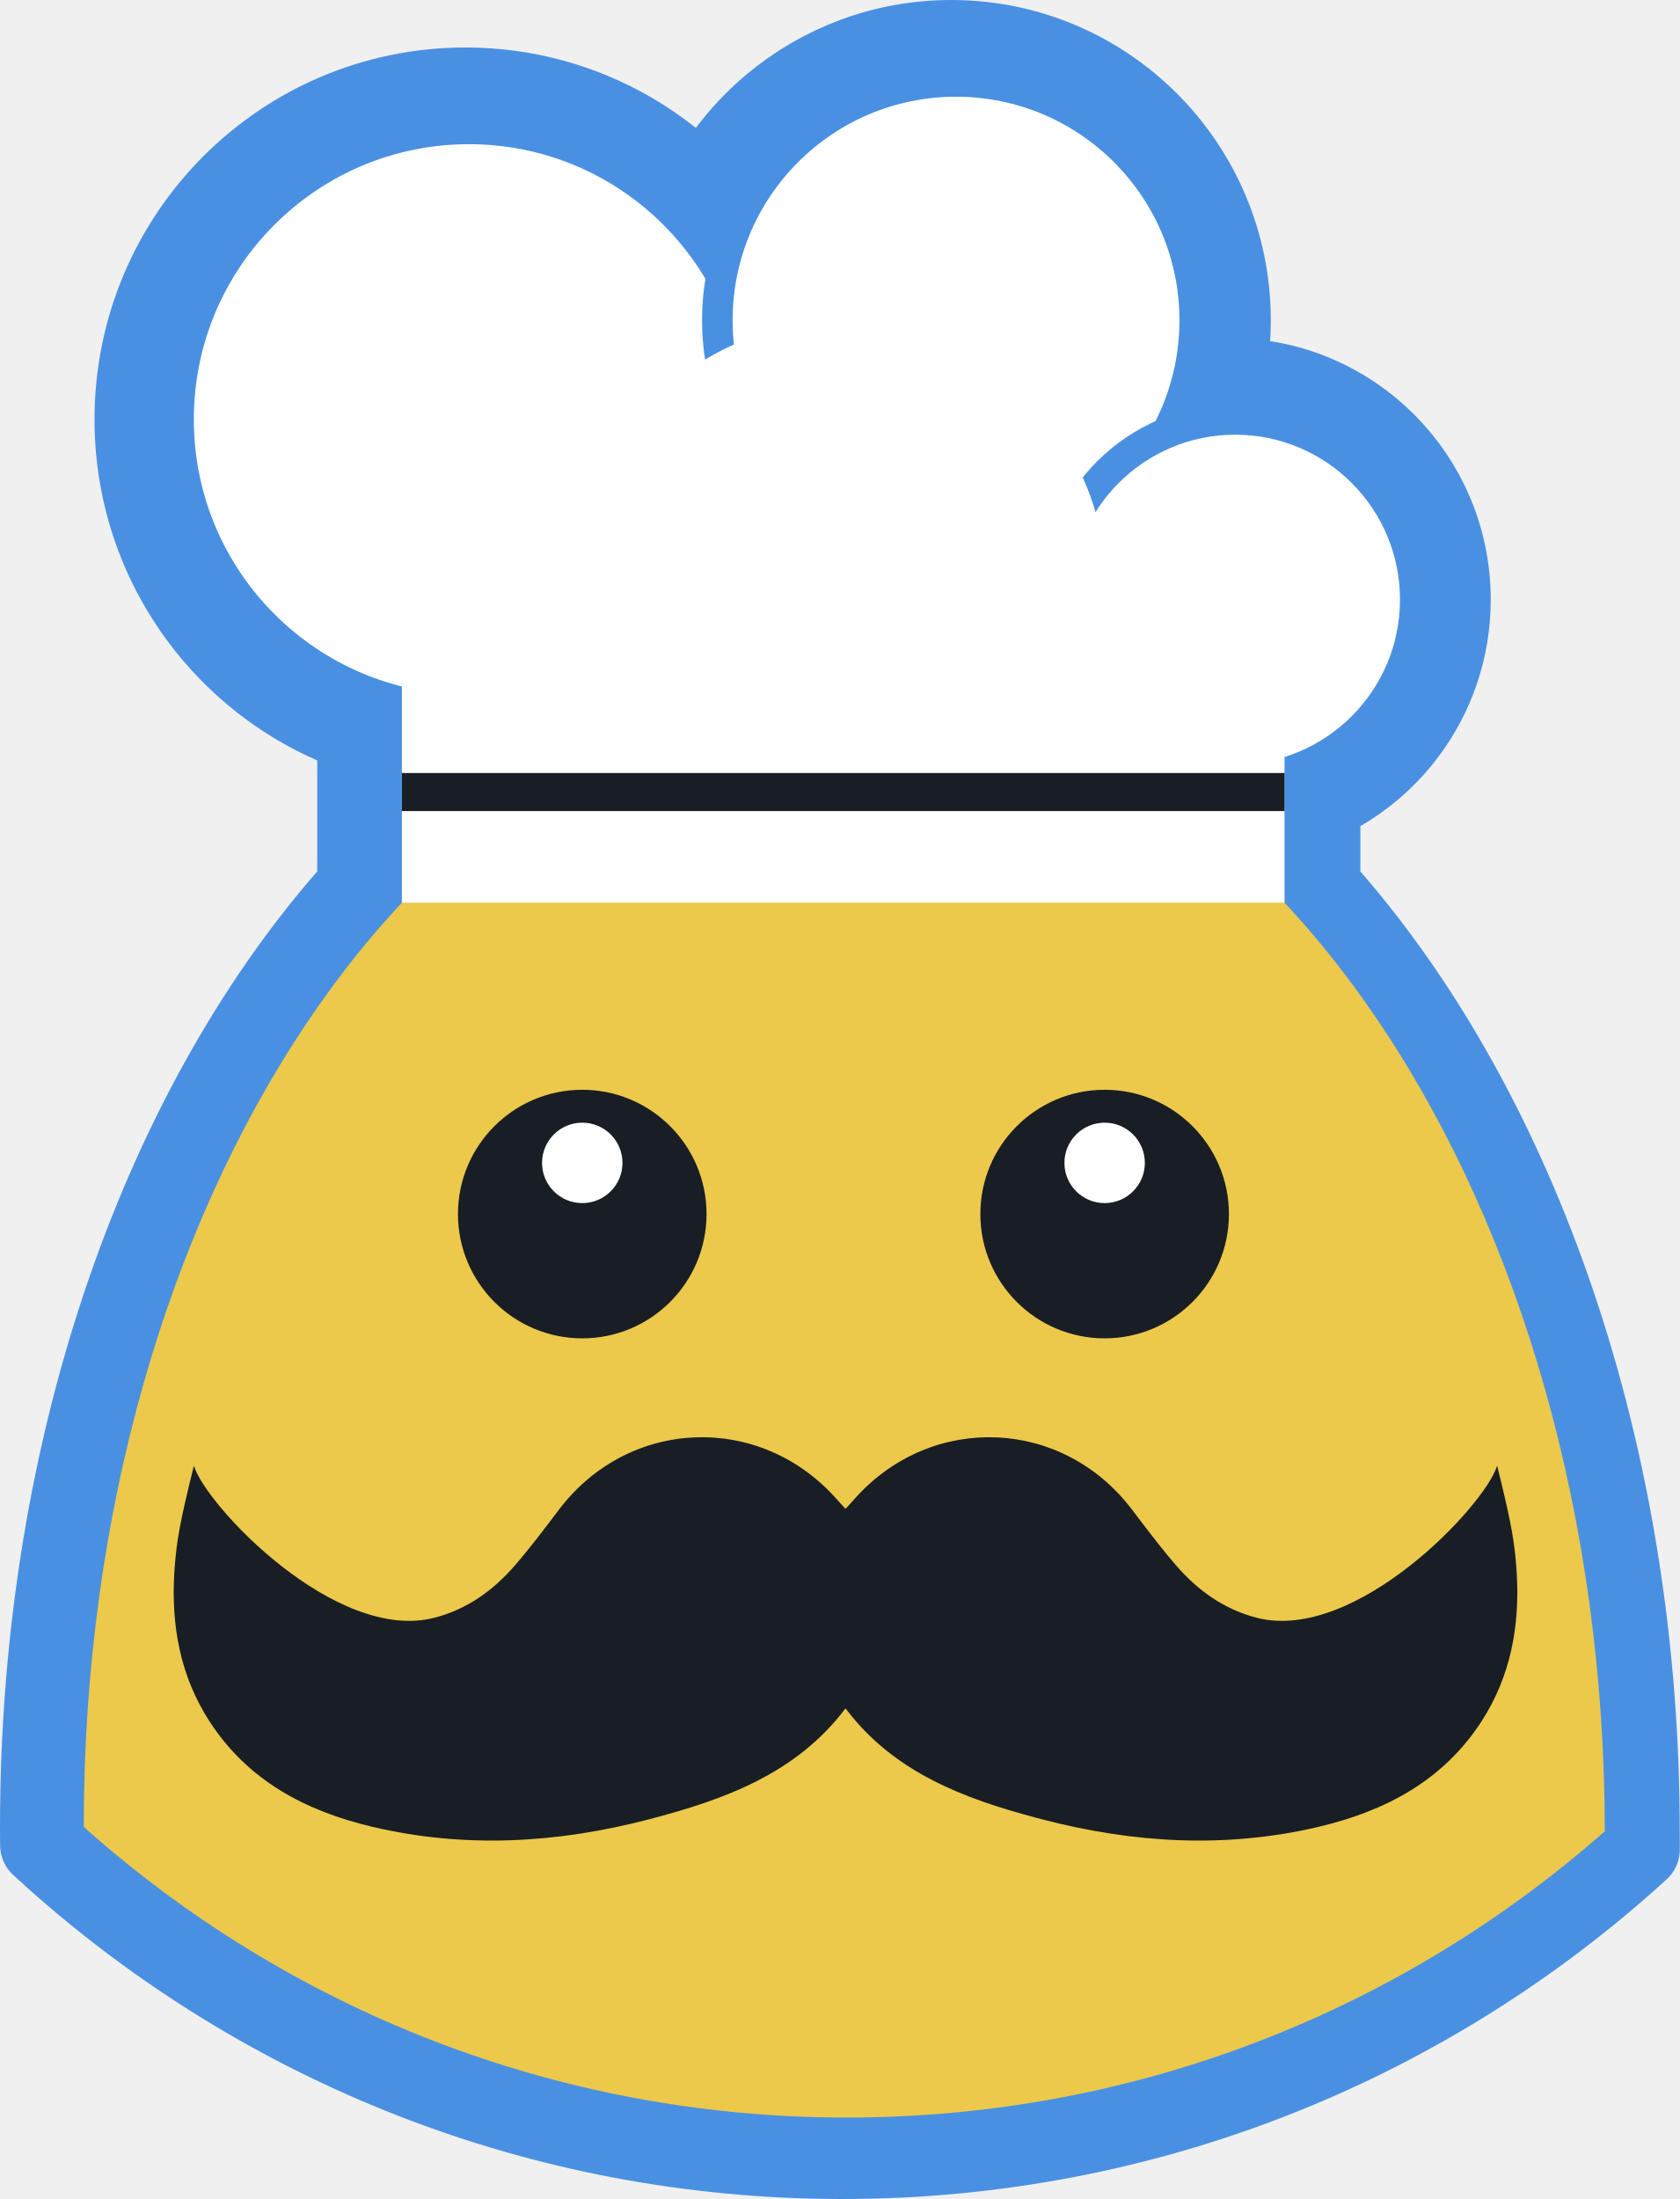
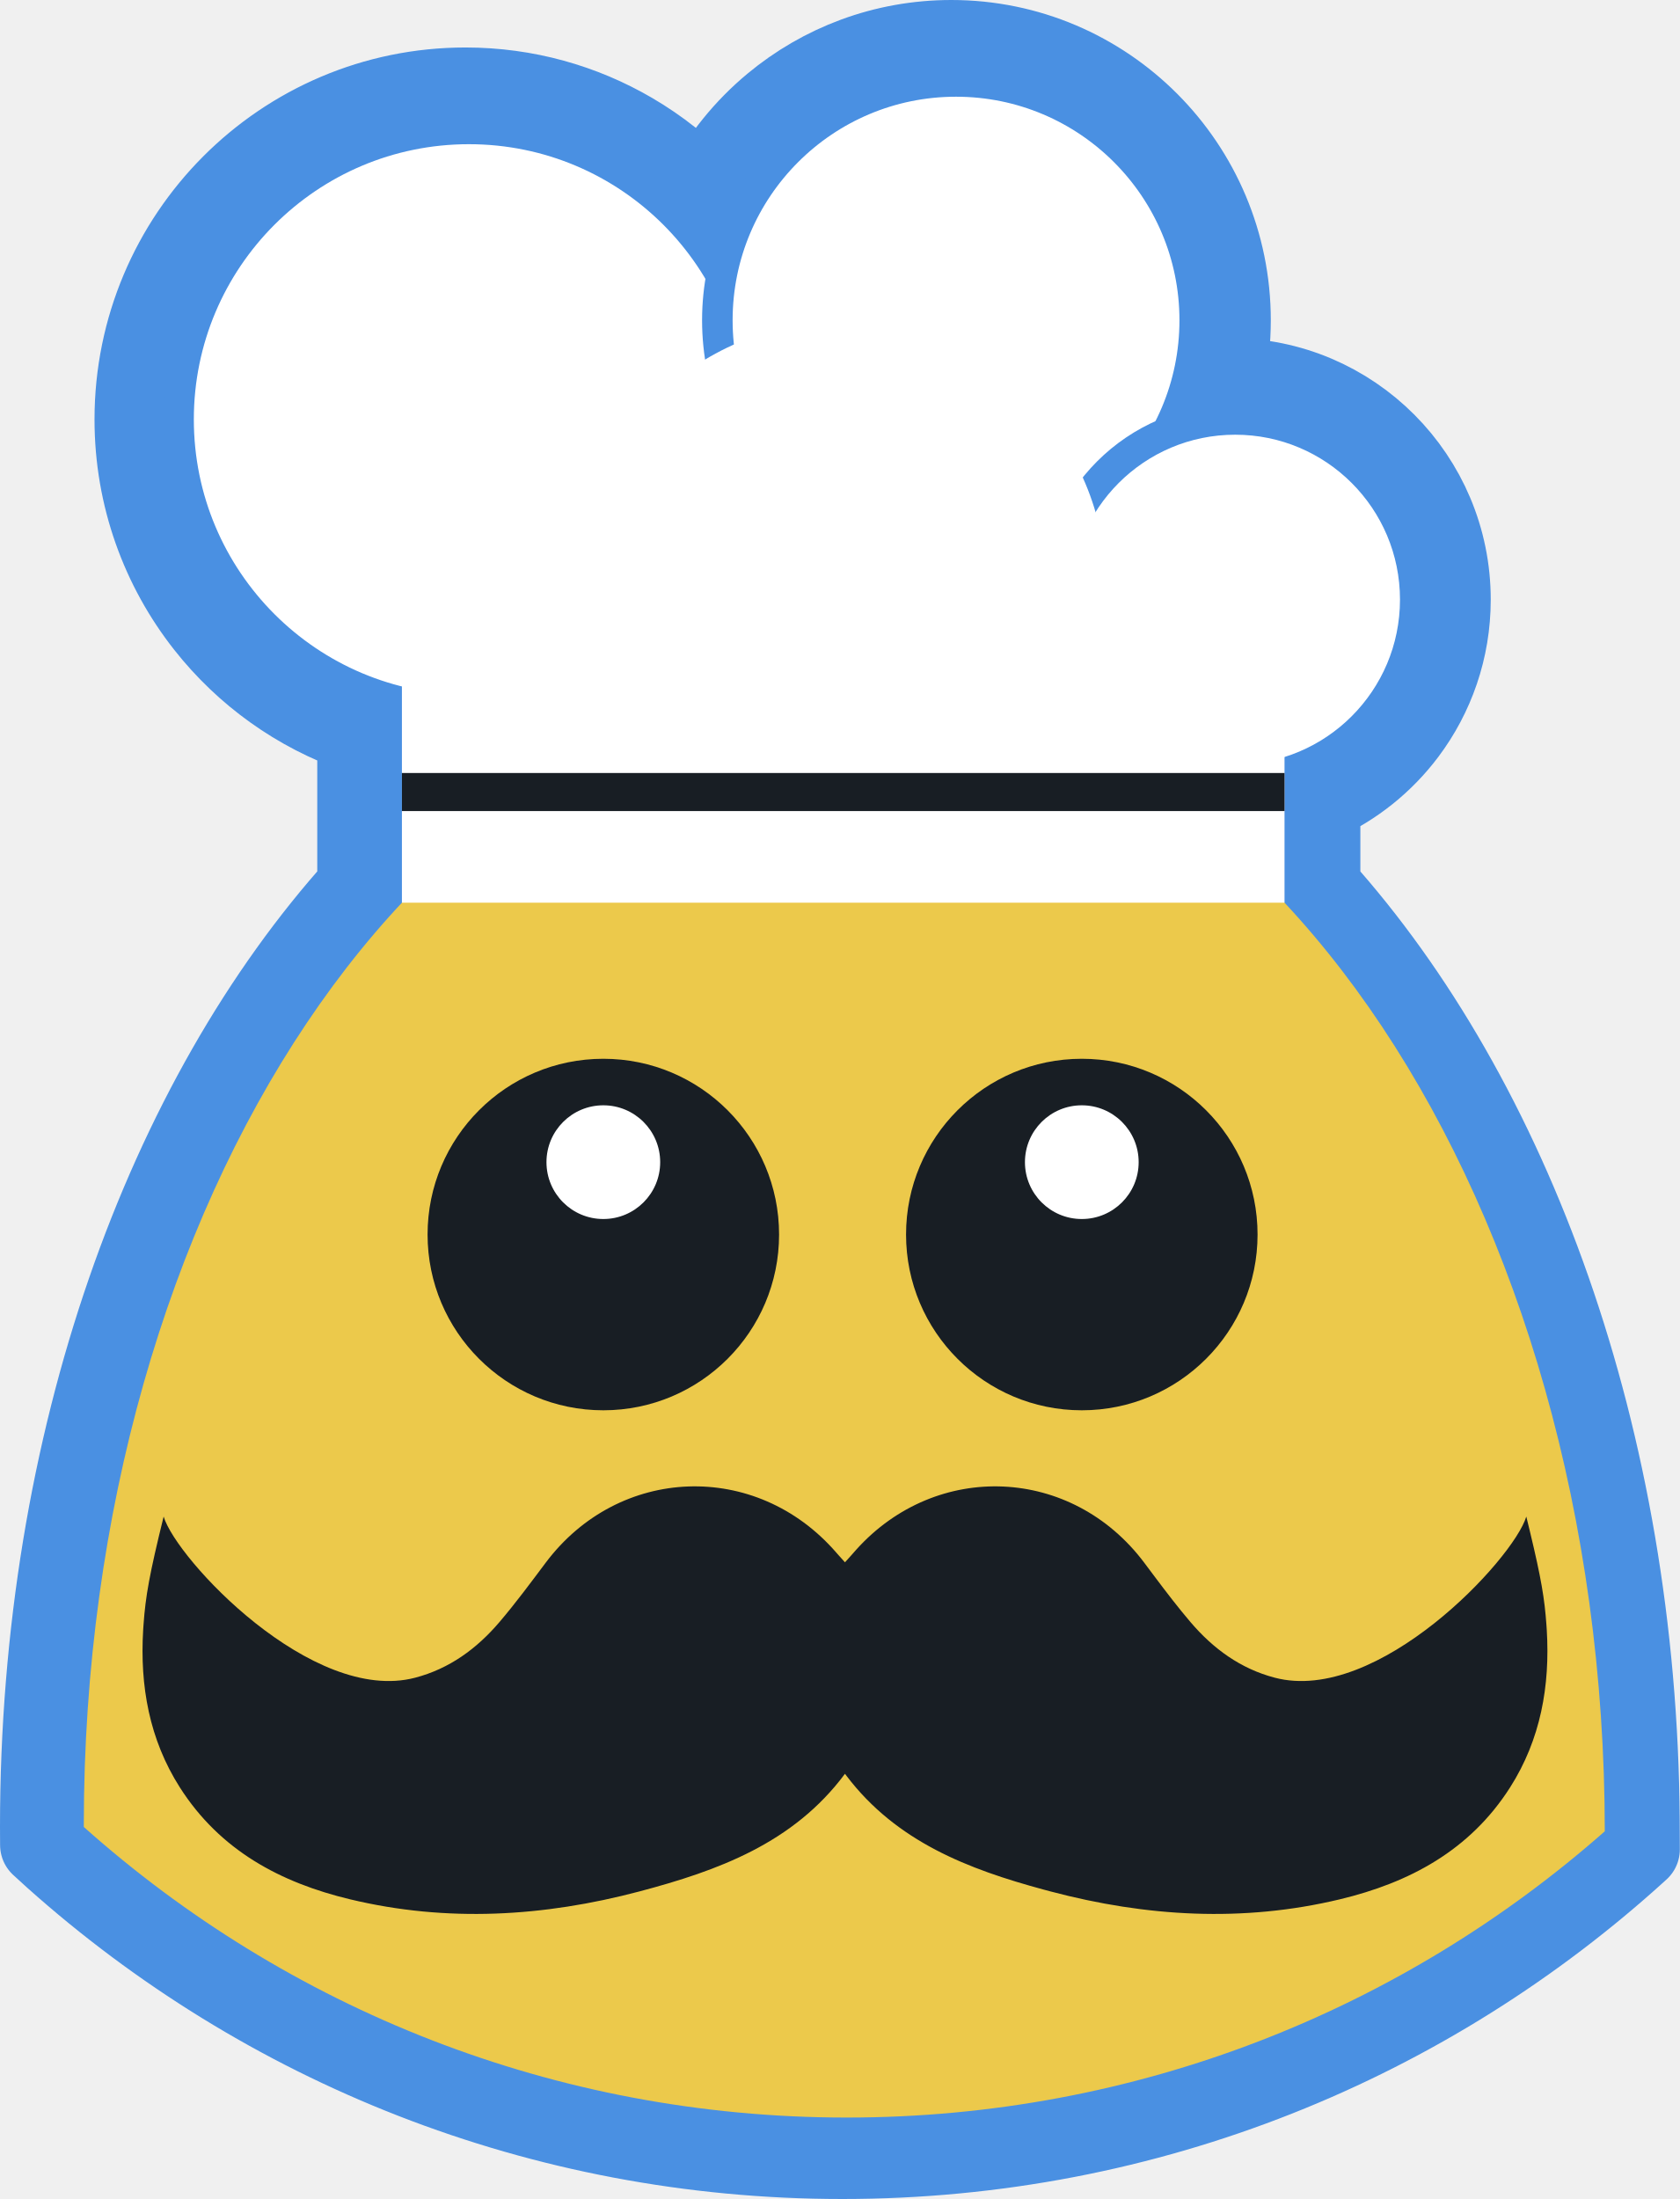
<svg xmlns="http://www.w3.org/2000/svg" width="165px" height="216px" viewBox="0 0 165 216" version="1.1">
  <g id="Page-1" stroke="none" stroke-width="1" fill="none" fill-rule="evenodd">
-     <g id="RJ-Header-Mock" transform="translate(-810, -70)">
-       <g id="logo-w-outline" transform="translate(818, 78)">
+     <g id="RJ-Header-Mock-Copy" transform="translate(-323, -70)">
+       <g id="logo-w-outline" transform="translate(331, 78)">
        <path d="M27.165,79.111 C8.334,100.007 -4,133.456 -4,171.457 C-4,172.049 -3.997,172.64 -3.991,173.23 C-3.554,173.639 -3.111,174.041 -2.666,174.439 C17.899,192.826 45.017,204 74.738,204 C104.878,204 132.341,192.509 153.007,173.657 L152.995,170.775 C152.751,133.306 140.389,99.972 121.626,79.113 L121.626,70.711 C124.983,69.204 127.888,66.866 130.079,63.954 C132.811,60.321 134.433,55.8 134.433,50.898 C134.433,44.908 132.012,39.485 128.1,35.56 C124.183,31.63 118.771,29.2 112.794,29.2 C112.605,29.2 112.416,29.203 112.228,29.208 C112.621,27.354 112.829,25.431 112.829,23.46 C112.829,15.878 109.765,9.015 104.813,4.047 C99.857,-0.925 93.01,-4 85.447,-4 C78.806,-4 72.718,-1.629 67.976,2.315 C65.193,4.629 62.875,7.487 61.182,10.724 C59.081,8.52 56.675,6.611 54.03,5.067 C49.239,2.269 43.669,0.664 37.725,0.664 C28.765,0.664 20.653,4.307 14.781,10.199 C8.914,16.085 5.284,24.217 5.284,33.2 C5.284,40.813 7.892,47.815 12.258,53.357 C16.072,58.198 21.23,61.924 27.164,63.972 L27.165,79.111 Z" id="Path" stroke="#4A90E2" stroke-width="8" fill="#4A90E2" stroke-linejoin="round" />
        <g id="Logo1">
          <path d="M74.934,59.905 C116.19,59.905 149.635,110.408 149.635,171.897 L149.636,171.881 C129.784,189.382 103.718,200 75.172,200 C46.397,200 20.142,189.211 0.232,171.458 L0.232,171.241 C0.232,109.752 33.677,59.905 74.934,59.905 Z" id="Oval-5" fill="#ECC94B" />
          <g id="Hat" transform="translate(9.539857, 0)">
            <ellipse id="Oval-2" stroke="#4A90E2" stroke-width="3" fill="#FFFFFF" stroke-linejoin="round" cx="28.519" cy="33.2" rx="28.519" ry="28.536" />
            <ellipse id="Oval-2" stroke="#4A90E2" stroke-width="3" fill="#FFFFFF" stroke-linejoin="round" cx="76.37" cy="23.46" rx="23.446" ry="23.46" />
            <ellipse id="Oval-2" stroke="#4A90E2" stroke-width="3" fill="#FFFFFF" stroke-linejoin="round" cx="103.792" cy="50.898" rx="17.687" ry="17.698" />
            <ellipse id="Oval-2" fill="#FFFFFF" cx="65.127" cy="49.597" rx="25.985" ry="26" />
            <polygon id="Rectangle" fill="#FFFFFF" points="21.94 56.248 108.637 56.248 108.637 80.668 21.94 80.668" />
            <polygon id="Rectangle" fill="#181E24" points="21.94 67.929 108.637 67.929 108.637 71.668 21.94 71.668" />
          </g>
-           <g id="eye-copy" transform="translate(36.98616, 99.04535)">
-             <circle id="Oval-4" fill="#181E24" cx="12.208" cy="12.208" r="12.208" />
-             <circle id="Oval-4" fill="#FFFFFF" cx="12.208" cy="7.181" r="3.95" />
-           </g>
-           <g id="eye-copy-2" transform="translate(88.29881, 99.04535)">
-             <circle id="Oval-4" fill="#181E24" cx="12.208" cy="12.208" r="12.208" />
-             <circle id="Oval-4" fill="#FFFFFF" cx="12.208" cy="7.181" r="3.95" />
-           </g>
-           <path d="M74.217,139.29 L74.369,139.46 C74.573,139.688 74.79,139.923 75.053,140.211 L75.547,139.671 L75.621,139.589 L76.116,139.037 C83.663,130.768 96.372,131.31 103.173,140.255 L104.152,141.543 C105.242,142.974 106.343,144.396 107.517,145.754 C109.648,148.219 112.218,150.072 115.431,150.904 C125.107,153.41 137.866,139.909 139.06,135.974 L139.41,137.392 C140.468,141.735 140.775,143.59 140.95,145.99 L140.983,146.484 C141.299,151.654 140.411,156.621 137.539,161.064 C133.761,166.911 128.077,169.893 121.542,171.438 C112.437,173.59 103.353,173.052 94.376,170.71 L93.706,170.533 C86.648,168.648 79.901,166.106 75.203,160.002 L75.053,159.806 L75.051,159.808 C70.2,166.247 63.104,168.786 55.73,170.71 C46.753,173.052 37.669,173.59 28.564,171.438 C22.029,169.893 16.345,166.911 12.567,161.064 C9.695,156.621 8.807,151.654 9.123,146.484 L9.157,145.989 C9.349,143.343 9.702,141.359 11.046,135.974 C12.24,139.909 24.999,153.41 34.675,150.904 C37.888,150.072 40.458,148.219 42.589,145.754 C44.115,143.989 45.519,142.115 46.933,140.255 C53.803,131.22 66.7,130.758 74.217,139.29 Z" id="stache" fill="#181E24" />
        </g>
+         <g id="eye-copy" transform="translate(34, 96)">
+           <circle id="Oval-4" fill="#181E24" cx="17.264" cy="17.264" r="17.264" />
+           <circle id="Oval-4" fill="#FFFFFF" cx="17.264" cy="10.155" r="5.585" />
+         </g>
+         <g id="eye-copy-2" transform="translate(81, 96)">
+           <circle id="Oval-4" fill="#181E24" cx="17.264" cy="17.264" r="17.264" />
+           <circle id="Oval-4" fill="#FFFFFF" cx="17.264" cy="10.155" r="5.585" />
+         </g>
+         <path d="M74.126,144.483 L74.285,144.664 C74.498,144.906 74.725,145.155 75,145.46 L75.516,144.887 L75.594,144.801 L76.111,144.215 C84.003,135.45 97.291,136.024 104.403,145.507 L105.426,146.872 C106.565,148.389 107.717,149.897 108.944,151.336 C111.172,153.95 113.859,155.914 117.219,156.795 C127.337,159.452 140.678,145.14 141.926,140.968 L142.292,142.471 C143.399,147.075 143.72,149.041 143.902,151.586 L143.937,152.11 C144.267,157.59 143.338,162.857 140.336,167.567 C136.385,173.765 130.443,176.926 123.609,178.564 C114.089,180.846 104.591,180.275 95.204,177.792 L94.504,177.605 C87.124,175.606 80.069,172.911 75.156,166.441 L75,166.233 L74.998,166.235 C69.925,173.061 62.506,175.752 54.796,177.792 C45.409,180.275 35.911,180.846 26.391,178.564 C19.557,176.926 13.615,173.765 9.664,167.567 C6.662,162.857 5.733,157.59 6.063,152.11 L6.098,151.585 C6.299,148.78 6.669,146.677 8.074,140.968 C9.322,145.14 22.663,159.452 32.781,156.795 C36.141,155.914 38.828,153.95 41.056,151.336 C42.651,149.465 44.119,147.478 45.597,145.507 C52.781,135.928 66.266,135.439 74.126,144.483 Z" id="stache" fill="#181E24" />
      </g>
    </g>
  </g>
</svg>
